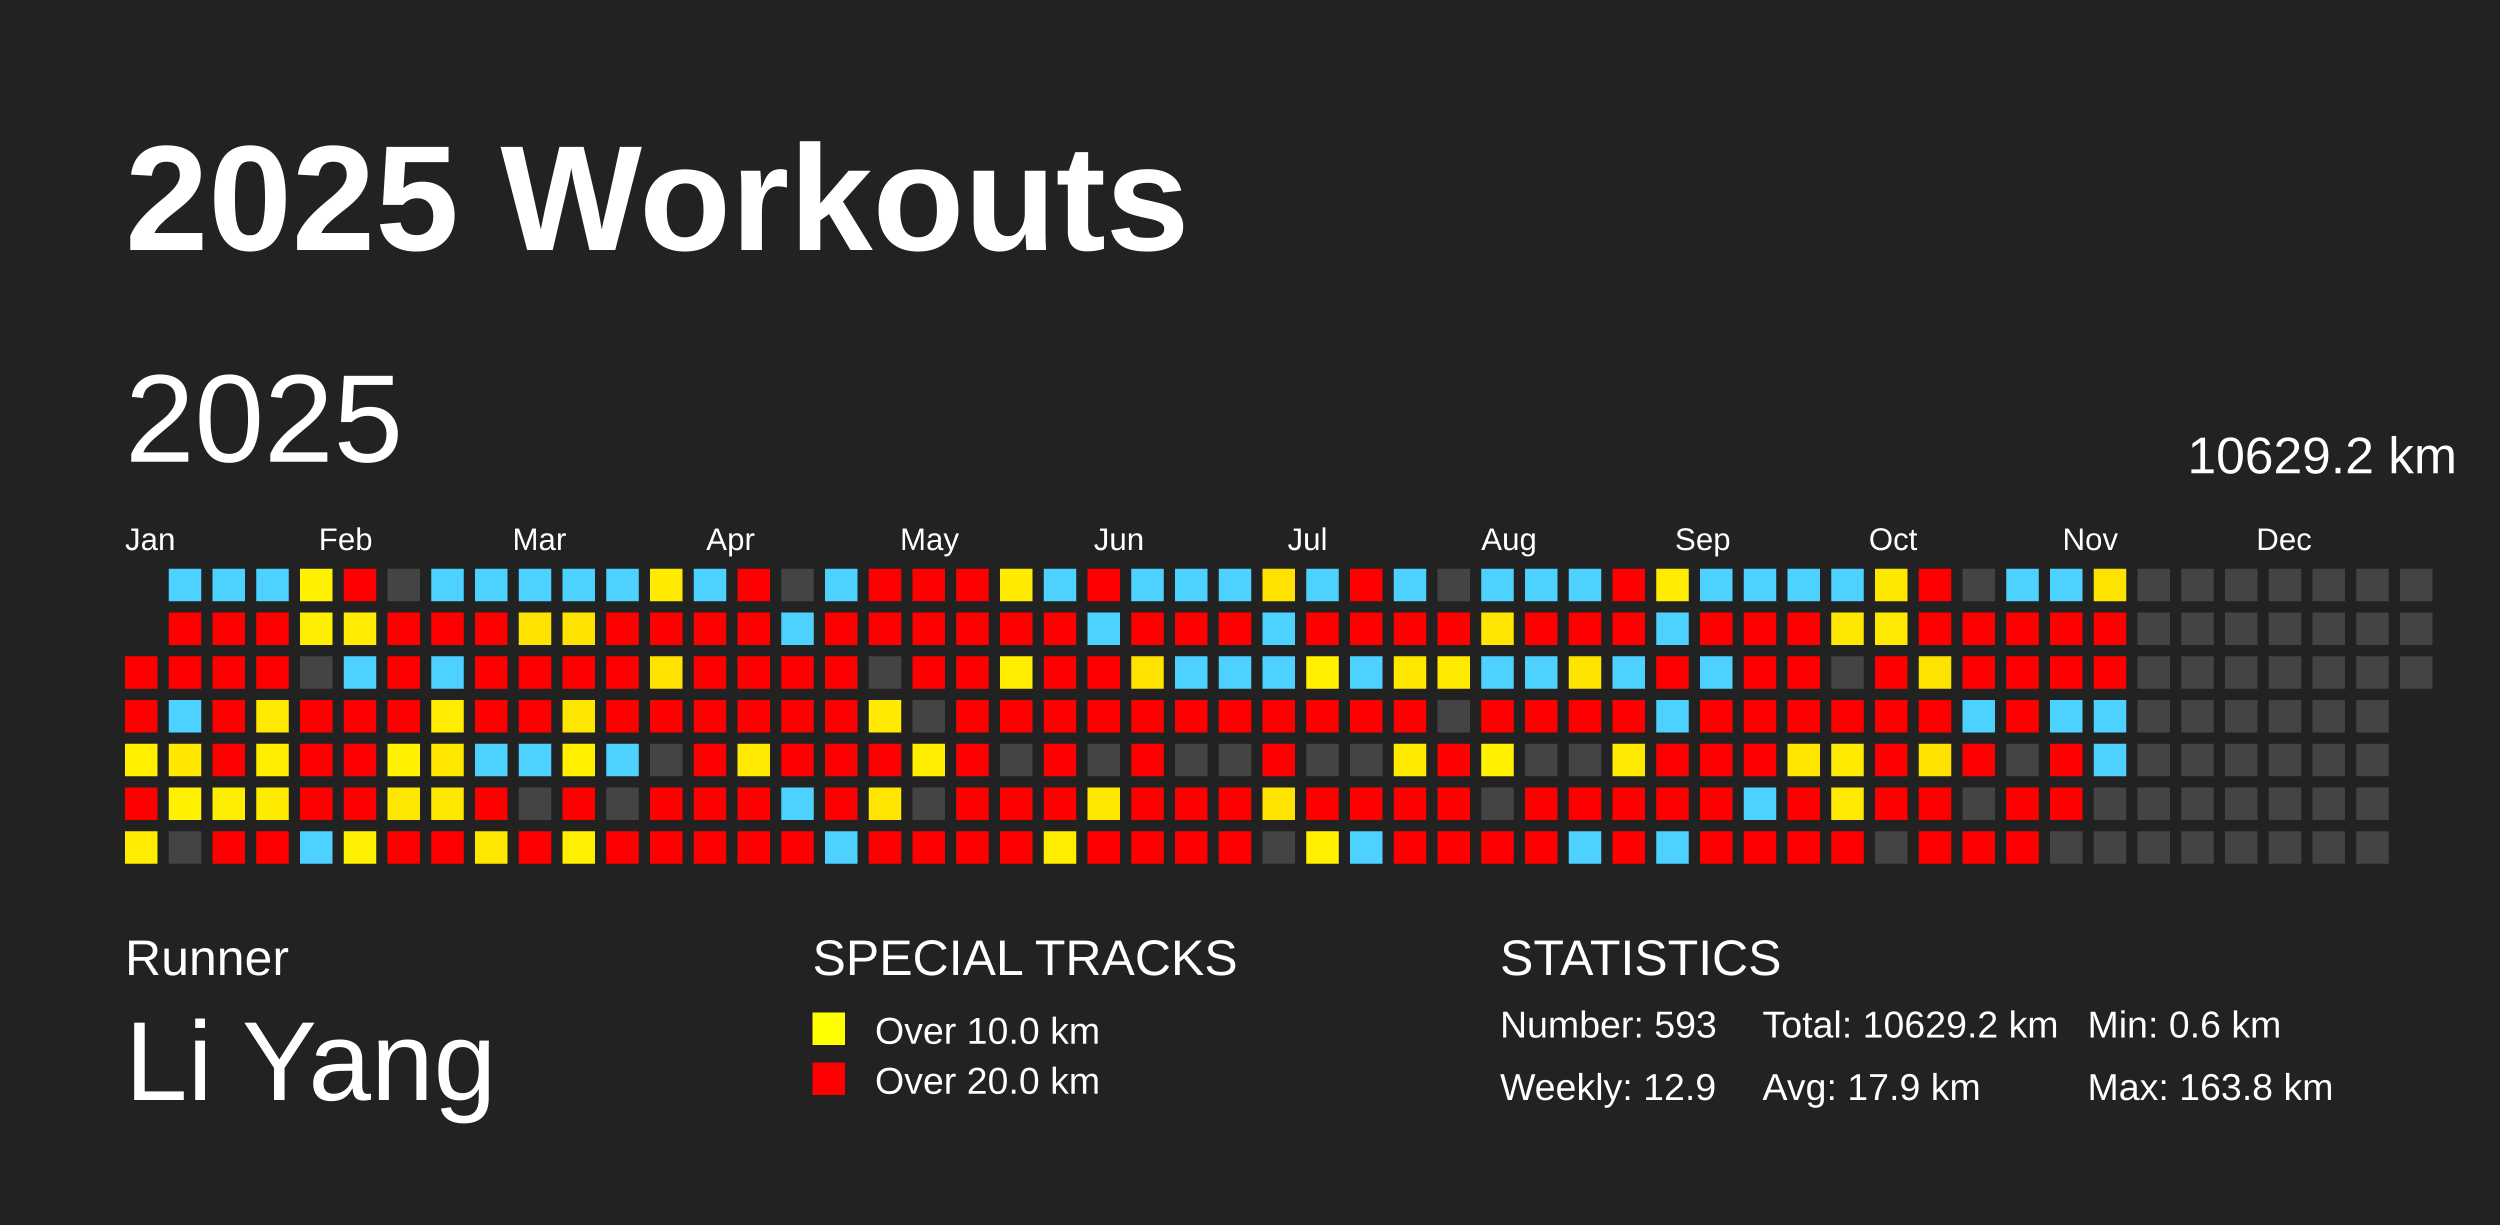
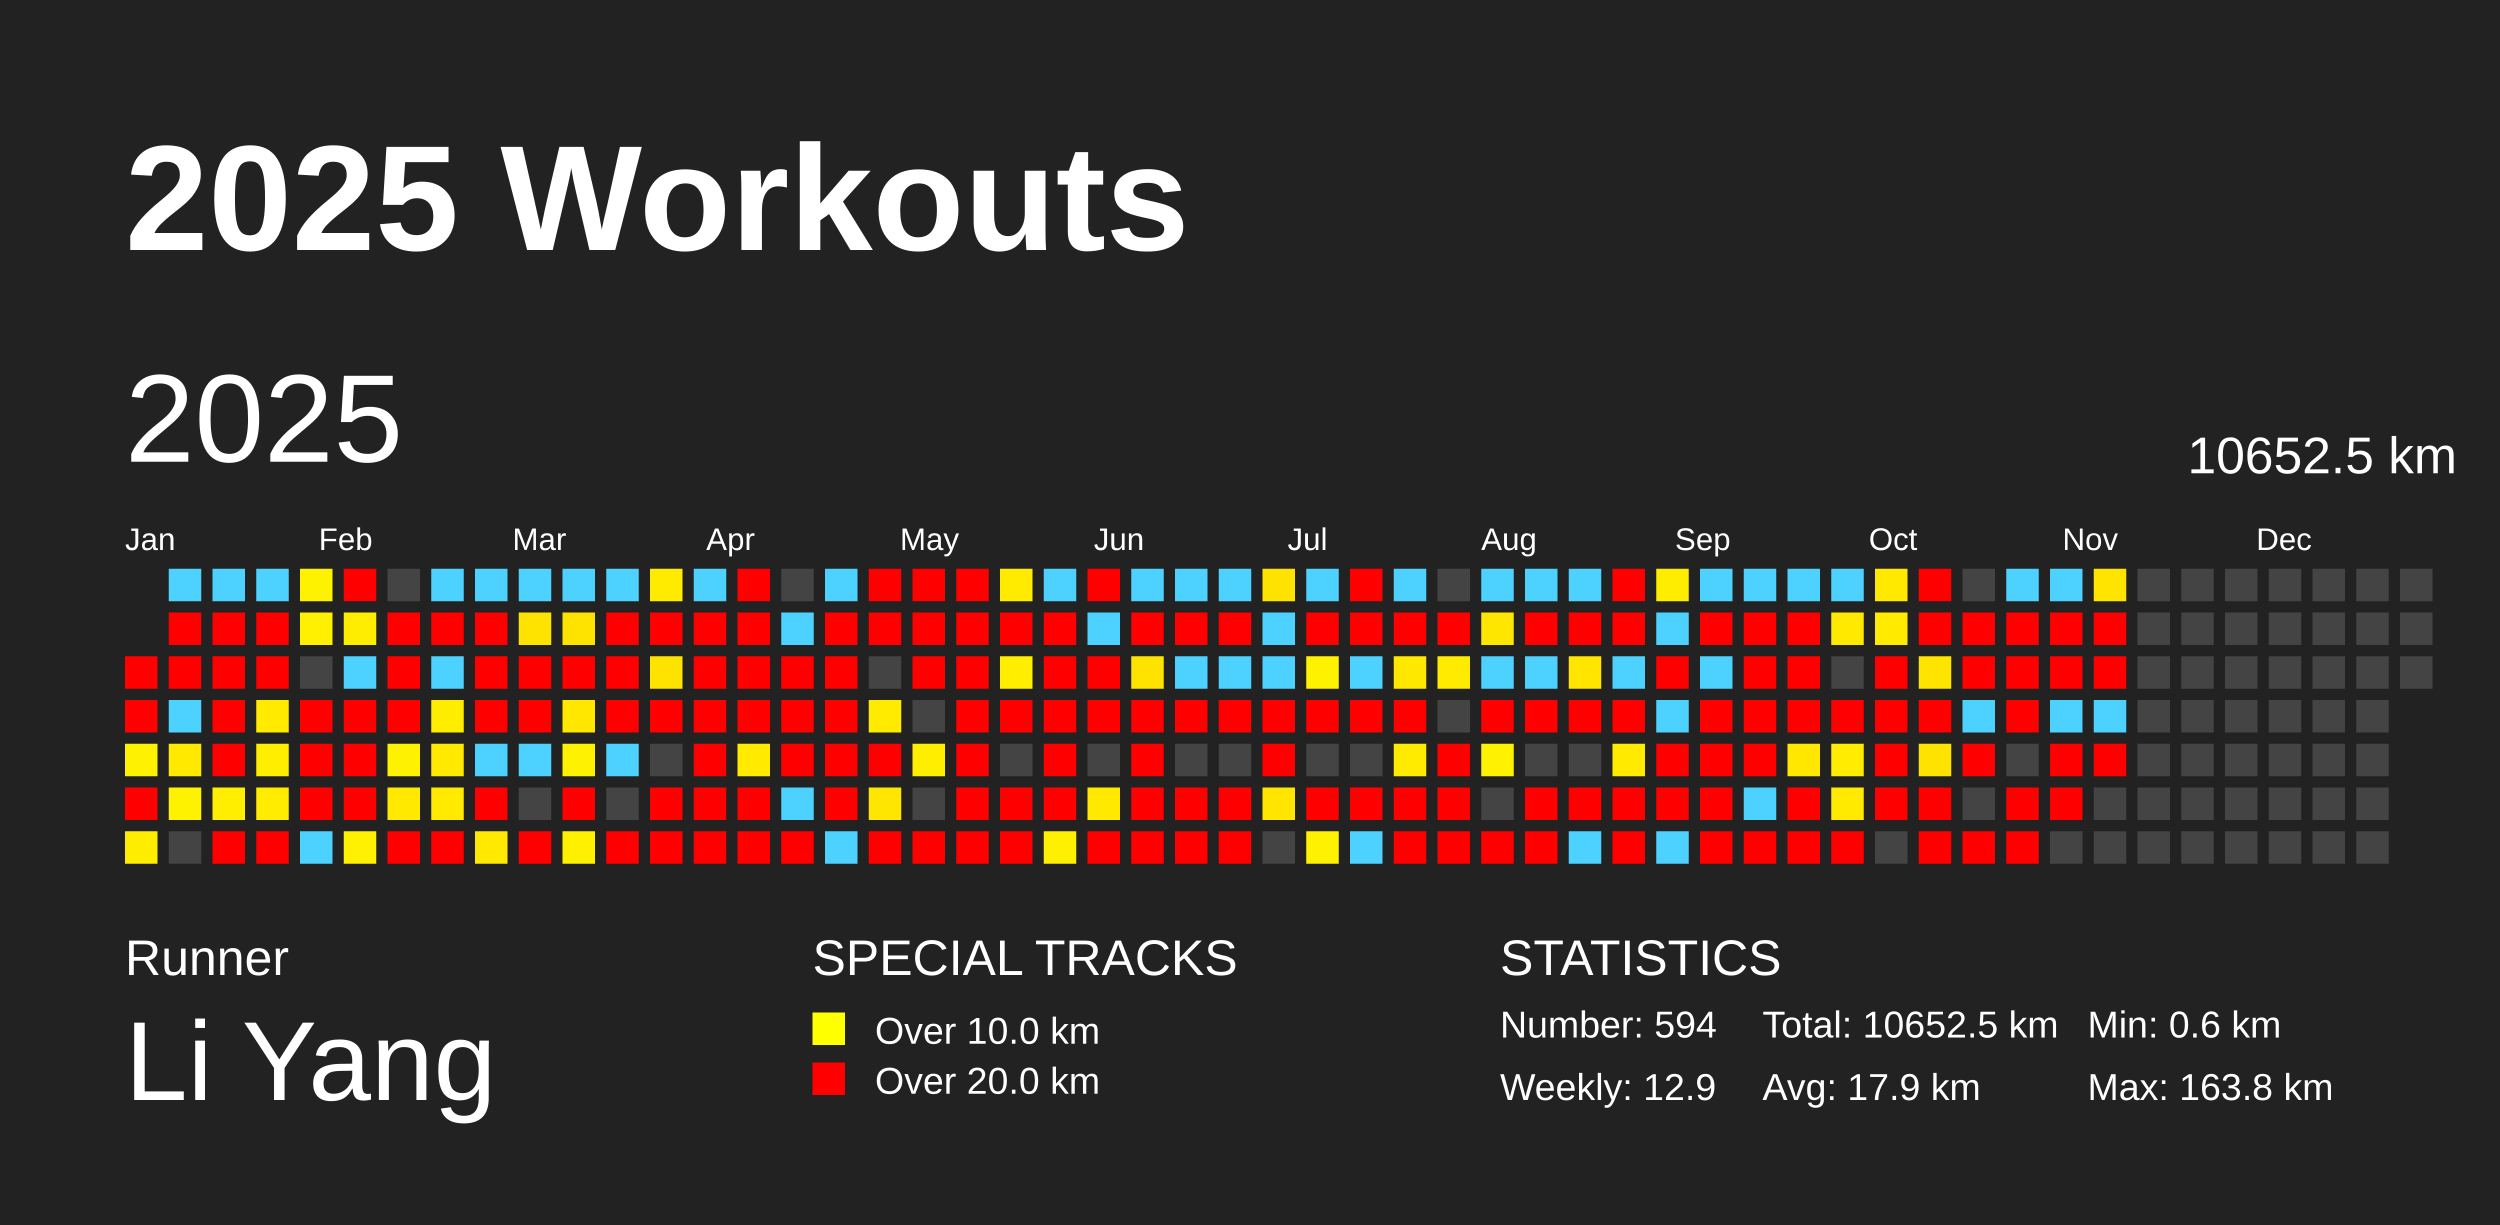
<svg xmlns="http://www.w3.org/2000/svg" baseProfile="full" height="98mm" version="1.1" viewBox="0,0,200,98" width="200mm">
  <defs />
  <rect fill="#222222" height="98" width="200" x="0" y="0" />
  <text fill="#FFFFFF" style="font-size:12px; font-family:Arial; font-weight:bold;" x="10" y="20">2025 Workouts</text>
  <text fill="#FFFFFF" style="font-size:4px; font-family:Arial" x="10" y="78">Runner</text>
  <text fill="#FFFFFF" style="font-size:9px; font-family:Arial" x="10" y="88">Li Yang</text>
  <text fill="#FFFFFF" style="font-size:4px; font-family:Arial" x="65" y="78">SPECIAL TRACKS</text>
  <rect fill="yellow" height="2.6" width="2.6" x="65" y="81" />
  <text fill="#FFFFFF" style="font-size:3px; font-family:Arial" x="70" y="83.5">Over 10.0 km</text>
  <rect fill="red" height="2.6" width="2.6" x="65" y="85" />
  <text fill="#FFFFFF" style="font-size:3px; font-family:Arial" x="70" y="87.5">Over 20.0 km</text>
  <text fill="#FFFFFF" style="font-size:4px; font-family:Arial" x="120" y="78">STATISTICS</text>
-   <text fill="#FFFFFF" style="font-size:3px; font-family:Arial" x="120" y="83">Number: 593</text>
+   <text fill="#FFFFFF" style="font-size:3px; font-family:Arial" x="120" y="83">Number: 594</text>
  <text fill="#FFFFFF" style="font-size:3px; font-family:Arial" x="120" y="88">Weekly: 12.9</text>
-   <text fill="#FFFFFF" style="font-size:3px; font-family:Arial" x="141" y="83">Total: 10629.2 km</text>
+   <text fill="#FFFFFF" style="font-size:3px; font-family:Arial" x="141" y="83">Total: 10652.5 km</text>
  <text fill="#FFFFFF" style="font-size:3px; font-family:Arial" x="141" y="88">Avg: 17.9 km</text>
  <text fill="#FFFFFF" style="font-size:3px; font-family:Arial" x="167" y="83">Min: 0.6 km</text>
  <text fill="#FFFFFF" style="font-size:3px; font-family:Arial" x="167" y="88">Max: 163.8 km</text>
  <text dominant-baseline="hanging" fill="#FFFFFF" style="font-size:10.0px; font-family:Arial;" x="10" y="30">2025</text>
-   <text dominant-baseline="hanging" fill="#FFFFFF" style="font-size:4.125px; font-family:Arial;" x="175" y="35">10629.2 km</text>
+   <text dominant-baseline="hanging" fill="#FFFFFF" style="font-size:4.125px; font-family:Arial;" x="175" y="35">10652.5 km</text>
  <text fill="#FFFFFF" style="font-size:2.5px; font-family:Arial" x="10.0" y="44">Jan</text>
  <text fill="#FFFFFF" style="font-size:2.5px; font-family:Arial" x="25.5" y="44">Feb</text>
  <text fill="#FFFFFF" style="font-size:2.5px; font-family:Arial" x="41.0" y="44">Mar</text>
  <text fill="#FFFFFF" style="font-size:2.5px; font-family:Arial" x="56.5" y="44">Apr</text>
  <text fill="#FFFFFF" style="font-size:2.5px; font-family:Arial" x="72.0" y="44">May</text>
  <text fill="#FFFFFF" style="font-size:2.5px; font-family:Arial" x="87.5" y="44">Jun</text>
  <text fill="#FFFFFF" style="font-size:2.5px; font-family:Arial" x="103.0" y="44">Jul</text>
  <text fill="#FFFFFF" style="font-size:2.5px; font-family:Arial" x="118.5" y="44">Aug</text>
  <text fill="#FFFFFF" style="font-size:2.5px; font-family:Arial" x="134.0" y="44">Sep</text>
  <text fill="#FFFFFF" style="font-size:2.5px; font-family:Arial" x="149.5" y="44">Oct</text>
  <text fill="#FFFFFF" style="font-size:2.5px; font-family:Arial" x="165.0" y="44">Nov</text>
  <text fill="#FFFFFF" style="font-size:2.5px; font-family:Arial" x="180.5" y="44">Dec</text>
  <rect fill="red" height="2.6" width="2.6" x="10.0" y="52.5" />
  <rect fill="red" height="2.6" width="2.6" x="10.0" y="56.0" />
-   <rect fill="#fff000" height="2.6" width="2.6" x="10.0" y="59.5" />
+   <rect fill="#fff200" height="2.6" width="2.6" x="10.0" y="59.5" />
  <rect fill="red" height="2.6" width="2.6" x="10.0" y="63.0" />
-   <rect fill="#ffec00" height="2.6" width="2.6" x="10.0" y="66.5" />
+   <rect fill="#ffed00" height="2.6" width="2.6" x="10.0" y="66.5" />
  <rect fill="#4dd2ff" height="2.6" width="2.6" x="13.5" y="45.5" />
  <rect fill="red" height="2.6" width="2.6" x="13.5" y="49.0" />
  <rect fill="red" height="2.6" width="2.6" x="13.5" y="52.5" />
  <rect fill="#4dd2ff" height="2.6" width="2.6" x="13.5" y="56.0" />
-   <rect fill="#ffe700" height="2.6" width="2.6" x="13.5" y="59.5" />
-   <rect fill="#fff100" height="2.6" width="2.6" x="13.5" y="63.0" />
+   <rect fill="#ffe900" height="2.6" width="2.6" x="13.5" y="59.5" />
+   <rect fill="#fff200" height="2.6" width="2.6" x="13.5" y="63.0" />
  <rect fill="#444444" height="2.6" width="2.6" x="13.5" y="66.5" />
  <rect fill="#4dd2ff" height="2.6" width="2.6" x="17.0" y="45.5" />
  <rect fill="red" height="2.6" width="2.6" x="17.0" y="49.0" />
  <rect fill="red" height="2.6" width="2.6" x="17.0" y="52.5" />
  <rect fill="red" height="2.6" width="2.6" x="17.0" y="56.0" />
  <rect fill="red" height="2.6" width="2.6" x="17.0" y="59.5" />
-   <rect fill="#ffed00" height="2.6" width="2.6" x="17.0" y="63.0" />
+   <rect fill="#ffee00" height="2.6" width="2.6" x="17.0" y="63.0" />
  <rect fill="red" height="2.6" width="2.6" x="17.0" y="66.5" />
  <rect fill="#4dd2ff" height="2.6" width="2.6" x="20.5" y="45.5" />
  <rect fill="red" height="2.6" width="2.6" x="20.5" y="49.0" />
  <rect fill="red" height="2.6" width="2.6" x="20.5" y="52.5" />
-   <rect fill="#ffe900" height="2.6" width="2.6" x="20.5" y="56.0" />
-   <rect fill="#ffed00" height="2.6" width="2.6" x="20.5" y="59.5" />
-   <rect fill="#ffeb00" height="2.6" width="2.6" x="20.5" y="63.0" />
+   <rect fill="#ffea00" height="2.6" width="2.6" x="20.5" y="56.0" />
+   <rect fill="#ffee00" height="2.6" width="2.6" x="20.5" y="59.5" />
+   <rect fill="#ffec00" height="2.6" width="2.6" x="20.5" y="63.0" />
  <rect fill="red" height="2.6" width="2.6" x="20.5" y="66.5" />
-   <rect fill="#fff100" height="2.6" width="2.6" x="24.0" y="45.5" />
-   <rect fill="#ffee00" height="2.6" width="2.6" x="24.0" y="49.0" />
+   <rect fill="#fff200" height="2.6" width="2.6" x="24.0" y="45.5" />
+   <rect fill="#ffef00" height="2.6" width="2.6" x="24.0" y="49.0" />
  <rect fill="#444444" height="2.6" width="2.6" x="24.0" y="52.5" />
  <rect fill="red" height="2.6" width="2.6" x="24.0" y="56.0" />
  <rect fill="red" height="2.6" width="2.6" x="24.0" y="59.5" />
  <rect fill="red" height="2.6" width="2.6" x="24.0" y="63.0" />
  <rect fill="#4dd2ff" height="2.6" width="2.6" x="24.0" y="66.5" />
  <rect fill="red" height="2.6" width="2.6" x="27.5" y="45.5" />
-   <rect fill="#ffec00" height="2.6" width="2.6" x="27.5" y="49.0" />
+   <rect fill="#ffed00" height="2.6" width="2.6" x="27.5" y="49.0" />
  <rect fill="#4dd2ff" height="2.6" width="2.6" x="27.5" y="52.5" />
  <rect fill="red" height="2.6" width="2.6" x="27.5" y="56.0" />
  <rect fill="red" height="2.6" width="2.6" x="27.5" y="59.5" />
  <rect fill="red" height="2.6" width="2.6" x="27.5" y="63.0" />
-   <rect fill="#ffef00" height="2.6" width="2.6" x="27.5" y="66.5" />
+   <rect fill="#fff100" height="2.6" width="2.6" x="27.5" y="66.5" />
  <rect fill="#444444" height="2.6" width="2.6" x="31.0" y="45.5" />
  <rect fill="red" height="2.6" width="2.6" x="31.0" y="49.0" />
  <rect fill="red" height="2.6" width="2.6" x="31.0" y="52.5" />
  <rect fill="red" height="2.6" width="2.6" x="31.0" y="56.0" />
-   <rect fill="#fff100" height="2.6" width="2.6" x="31.0" y="59.5" />
-   <rect fill="#ffe800" height="2.6" width="2.6" x="31.0" y="63.0" />
+   <rect fill="#fff200" height="2.6" width="2.6" x="31.0" y="59.5" />
+   <rect fill="#ffe900" height="2.6" width="2.6" x="31.0" y="63.0" />
  <rect fill="red" height="2.6" width="2.6" x="31.0" y="66.5" />
  <rect fill="#4dd2ff" height="2.6" width="2.6" x="34.5" y="45.5" />
  <rect fill="red" height="2.6" width="2.6" x="34.5" y="49.0" />
  <rect fill="#4dd2ff" height="2.6" width="2.6" x="34.5" y="52.5" />
-   <rect fill="#ffec00" height="2.6" width="2.6" x="34.5" y="56.0" />
-   <rect fill="#ffe700" height="2.6" width="2.6" x="34.5" y="59.5" />
-   <rect fill="#ffe800" height="2.6" width="2.6" x="34.5" y="63.0" />
+   <rect fill="#ffed00" height="2.6" width="2.6" x="34.5" y="56.0" />
+   <rect fill="#ffe900" height="2.6" width="2.6" x="34.5" y="59.5" />
+   <rect fill="#ffea00" height="2.6" width="2.6" x="34.5" y="63.0" />
  <rect fill="red" height="2.6" width="2.6" x="34.5" y="66.5" />
  <rect fill="#4dd2ff" height="2.6" width="2.6" x="38.0" y="45.5" />
  <rect fill="red" height="2.6" width="2.6" x="38.0" y="49.0" />
  <rect fill="red" height="2.6" width="2.6" x="38.0" y="52.5" />
  <rect fill="red" height="2.6" width="2.6" x="38.0" y="56.0" />
  <rect fill="#4dd2ff" height="2.6" width="2.6" x="38.0" y="59.5" />
  <rect fill="red" height="2.6" width="2.6" x="38.0" y="63.0" />
-   <rect fill="#ffe800" height="2.6" width="2.6" x="38.0" y="66.5" />
+   <rect fill="#ffe900" height="2.6" width="2.6" x="38.0" y="66.5" />
  <rect fill="#4dd2ff" height="2.6" width="2.6" x="41.5" y="45.5" />
-   <rect fill="#ffe200" height="2.6" width="2.6" x="41.5" y="49.0" />
+   <rect fill="#ffe300" height="2.6" width="2.6" x="41.5" y="49.0" />
  <rect fill="red" height="2.6" width="2.6" x="41.5" y="52.5" />
  <rect fill="red" height="2.6" width="2.6" x="41.5" y="56.0" />
  <rect fill="#4dd2ff" height="2.6" width="2.6" x="41.5" y="59.5" />
  <rect fill="#444444" height="2.6" width="2.6" x="41.5" y="63.0" />
  <rect fill="red" height="2.6" width="2.6" x="41.5" y="66.5" />
  <rect fill="#4dd2ff" height="2.6" width="2.6" x="45.0" y="45.5" />
-   <rect fill="#ffe200" height="2.6" width="2.6" x="45.0" y="49.0" />
+   <rect fill="#ffe300" height="2.6" width="2.6" x="45.0" y="49.0" />
  <rect fill="red" height="2.6" width="2.6" x="45.0" y="52.5" />
-   <rect fill="#ffe600" height="2.6" width="2.6" x="45.0" y="56.0" />
-   <rect fill="#fff100" height="2.6" width="2.6" x="45.0" y="59.5" />
+   <rect fill="#ffe700" height="2.6" width="2.6" x="45.0" y="56.0" />
+   <rect fill="#fff200" height="2.6" width="2.6" x="45.0" y="59.5" />
  <rect fill="red" height="2.6" width="2.6" x="45.0" y="63.0" />
-   <rect fill="#ffef00" height="2.6" width="2.6" x="45.0" y="66.5" />
+   <rect fill="#fff000" height="2.6" width="2.6" x="45.0" y="66.5" />
  <rect fill="#4dd2ff" height="2.6" width="2.6" x="48.5" y="45.5" />
  <rect fill="red" height="2.6" width="2.6" x="48.5" y="49.0" />
  <rect fill="red" height="2.6" width="2.6" x="48.5" y="52.5" />
  <rect fill="red" height="2.6" width="2.6" x="48.5" y="56.0" />
  <rect fill="#4dd2ff" height="2.6" width="2.6" x="48.5" y="59.5" />
  <rect fill="#444444" height="2.6" width="2.6" x="48.5" y="63.0" />
  <rect fill="red" height="2.6" width="2.6" x="48.5" y="66.5" />
-   <rect fill="#ffea00" height="2.6" width="2.6" x="52.0" y="45.5" />
+   <rect fill="#ffeb00" height="2.6" width="2.6" x="52.0" y="45.5" />
  <rect fill="red" height="2.6" width="2.6" x="52.0" y="49.0" />
-   <rect fill="#ffe200" height="2.6" width="2.6" x="52.0" y="52.5" />
+   <rect fill="#ffe300" height="2.6" width="2.6" x="52.0" y="52.5" />
  <rect fill="red" height="2.6" width="2.6" x="52.0" y="56.0" />
  <rect fill="#444444" height="2.6" width="2.6" x="52.0" y="59.5" />
  <rect fill="red" height="2.6" width="2.6" x="52.0" y="63.0" />
  <rect fill="red" height="2.6" width="2.6" x="52.0" y="66.5" />
  <rect fill="#4dd2ff" height="2.6" width="2.6" x="55.5" y="45.5" />
  <rect fill="red" height="2.6" width="2.6" x="55.5" y="49.0" />
  <rect fill="red" height="2.6" width="2.6" x="55.5" y="52.5" />
  <rect fill="red" height="2.6" width="2.6" x="55.5" y="56.0" />
  <rect fill="red" height="2.6" width="2.6" x="55.5" y="59.5" />
  <rect fill="red" height="2.6" width="2.6" x="55.5" y="63.0" />
  <rect fill="red" height="2.6" width="2.6" x="55.5" y="66.5" />
  <rect fill="red" height="2.6" width="2.6" x="59.0" y="45.5" />
  <rect fill="red" height="2.6" width="2.6" x="59.0" y="49.0" />
  <rect fill="red" height="2.6" width="2.6" x="59.0" y="52.5" />
  <rect fill="red" height="2.6" width="2.6" x="59.0" y="56.0" />
-   <rect fill="#ffe900" height="2.6" width="2.6" x="59.0" y="59.5" />
+   <rect fill="#ffea00" height="2.6" width="2.6" x="59.0" y="59.5" />
  <rect fill="red" height="2.6" width="2.6" x="59.0" y="63.0" />
  <rect fill="red" height="2.6" width="2.6" x="59.0" y="66.5" />
  <rect fill="#444444" height="2.6" width="2.6" x="62.5" y="45.5" />
  <rect fill="#4dd2ff" height="2.6" width="2.6" x="62.5" y="49.0" />
  <rect fill="red" height="2.6" width="2.6" x="62.5" y="52.5" />
  <rect fill="red" height="2.6" width="2.6" x="62.5" y="56.0" />
  <rect fill="red" height="2.6" width="2.6" x="62.5" y="59.5" />
  <rect fill="#4dd2ff" height="2.6" width="2.6" x="62.5" y="63.0" />
  <rect fill="red" height="2.6" width="2.6" x="62.5" y="66.5" />
  <rect fill="#4dd2ff" height="2.6" width="2.6" x="66.0" y="45.5" />
  <rect fill="red" height="2.6" width="2.6" x="66.0" y="49.0" />
  <rect fill="red" height="2.6" width="2.6" x="66.0" y="52.5" />
  <rect fill="red" height="2.6" width="2.6" x="66.0" y="56.0" />
  <rect fill="red" height="2.6" width="2.6" x="66.0" y="59.5" />
  <rect fill="red" height="2.6" width="2.6" x="66.0" y="63.0" />
  <rect fill="#4dd2ff" height="2.6" width="2.6" x="66.0" y="66.5" />
  <rect fill="red" height="2.6" width="2.6" x="69.5" y="45.5" />
  <rect fill="red" height="2.6" width="2.6" x="69.5" y="49.0" />
  <rect fill="#444444" height="2.6" width="2.6" x="69.5" y="52.5" />
-   <rect fill="#ffea00" height="2.6" width="2.6" x="69.5" y="56.0" />
+   <rect fill="#ffeb00" height="2.6" width="2.6" x="69.5" y="56.0" />
  <rect fill="red" height="2.6" width="2.6" x="69.5" y="59.5" />
-   <rect fill="#ffe500" height="2.6" width="2.6" x="69.5" y="63.0" />
+   <rect fill="#ffe600" height="2.6" width="2.6" x="69.5" y="63.0" />
  <rect fill="red" height="2.6" width="2.6" x="69.5" y="66.5" />
  <rect fill="red" height="2.6" width="2.6" x="73.0" y="45.5" />
  <rect fill="red" height="2.6" width="2.6" x="73.0" y="49.0" />
  <rect fill="red" height="2.6" width="2.6" x="73.0" y="52.5" />
  <rect fill="#444444" height="2.6" width="2.6" x="73.0" y="56.0" />
-   <rect fill="#ffed00" height="2.6" width="2.6" x="73.0" y="59.5" />
+   <rect fill="#ffee00" height="2.6" width="2.6" x="73.0" y="59.5" />
  <rect fill="#444444" height="2.6" width="2.6" x="73.0" y="63.0" />
  <rect fill="red" height="2.6" width="2.6" x="73.0" y="66.5" />
  <rect fill="red" height="2.6" width="2.6" x="76.5" y="45.5" />
  <rect fill="red" height="2.6" width="2.6" x="76.5" y="49.0" />
  <rect fill="red" height="2.6" width="2.6" x="76.5" y="52.5" />
  <rect fill="red" height="2.6" width="2.6" x="76.5" y="56.0" />
  <rect fill="red" height="2.6" width="2.6" x="76.5" y="59.5" />
  <rect fill="red" height="2.6" width="2.6" x="76.5" y="63.0" />
  <rect fill="red" height="2.6" width="2.6" x="76.5" y="66.5" />
-   <rect fill="#ffea00" height="2.6" width="2.6" x="80.0" y="45.5" />
+   <rect fill="#ffeb00" height="2.6" width="2.6" x="80.0" y="45.5" />
  <rect fill="red" height="2.6" width="2.6" x="80.0" y="49.0" />
-   <rect fill="#ffed00" height="2.6" width="2.6" x="80.0" y="52.5" />
+   <rect fill="#ffee00" height="2.6" width="2.6" x="80.0" y="52.5" />
  <rect fill="red" height="2.6" width="2.6" x="80.0" y="56.0" />
  <rect fill="#444444" height="2.6" width="2.6" x="80.0" y="59.5" />
  <rect fill="red" height="2.6" width="2.6" x="80.0" y="63.0" />
  <rect fill="red" height="2.6" width="2.6" x="80.0" y="66.5" />
  <rect fill="#4dd2ff" height="2.6" width="2.6" x="83.5" y="45.5" />
  <rect fill="red" height="2.6" width="2.6" x="83.5" y="49.0" />
  <rect fill="red" height="2.6" width="2.6" x="83.5" y="52.5" />
  <rect fill="red" height="2.6" width="2.6" x="83.5" y="56.0" />
  <rect fill="red" height="2.6" width="2.6" x="83.5" y="59.5" />
  <rect fill="red" height="2.6" width="2.6" x="83.5" y="63.0" />
-   <rect fill="#ffed00" height="2.6" width="2.6" x="83.5" y="66.5" />
+   <rect fill="#ffef00" height="2.6" width="2.6" x="83.5" y="66.5" />
  <rect fill="red" height="2.6" width="2.6" x="87.0" y="45.5" />
  <rect fill="#4dd2ff" height="2.6" width="2.6" x="87.0" y="49.0" />
  <rect fill="red" height="2.6" width="2.6" x="87.0" y="52.5" />
  <rect fill="red" height="2.6" width="2.6" x="87.0" y="56.0" />
  <rect fill="#444444" height="2.6" width="2.6" x="87.0" y="59.5" />
-   <rect fill="#ffe800" height="2.6" width="2.6" x="87.0" y="63.0" />
+   <rect fill="#ffe900" height="2.6" width="2.6" x="87.0" y="63.0" />
  <rect fill="red" height="2.6" width="2.6" x="87.0" y="66.5" />
  <rect fill="#4dd2ff" height="2.6" width="2.6" x="90.5" y="45.5" />
  <rect fill="red" height="2.6" width="2.6" x="90.5" y="49.0" />
-   <rect fill="#ffe200" height="2.6" width="2.6" x="90.5" y="52.5" />
+   <rect fill="#ffe300" height="2.6" width="2.6" x="90.5" y="52.5" />
  <rect fill="red" height="2.6" width="2.6" x="90.5" y="56.0" />
  <rect fill="red" height="2.6" width="2.6" x="90.5" y="59.5" />
  <rect fill="red" height="2.6" width="2.6" x="90.5" y="63.0" />
  <rect fill="red" height="2.6" width="2.6" x="90.5" y="66.5" />
  <rect fill="#4dd2ff" height="2.6" width="2.6" x="94.0" y="45.5" />
  <rect fill="red" height="2.6" width="2.6" x="94.0" y="49.0" />
  <rect fill="#4dd2ff" height="2.6" width="2.6" x="94.0" y="52.5" />
  <rect fill="red" height="2.6" width="2.6" x="94.0" y="56.0" />
  <rect fill="#444444" height="2.6" width="2.6" x="94.0" y="59.5" />
  <rect fill="red" height="2.6" width="2.6" x="94.0" y="63.0" />
  <rect fill="red" height="2.6" width="2.6" x="94.0" y="66.5" />
  <rect fill="#4dd2ff" height="2.6" width="2.6" x="97.5" y="45.5" />
  <rect fill="red" height="2.6" width="2.6" x="97.5" y="49.0" />
  <rect fill="#4dd2ff" height="2.6" width="2.6" x="97.5" y="52.5" />
  <rect fill="red" height="2.6" width="2.6" x="97.5" y="56.0" />
  <rect fill="#444444" height="2.6" width="2.6" x="97.5" y="59.5" />
  <rect fill="red" height="2.6" width="2.6" x="97.5" y="63.0" />
  <rect fill="red" height="2.6" width="2.6" x="97.5" y="66.5" />
-   <rect fill="#ffe200" height="2.6" width="2.6" x="101.0" y="45.5" />
+   <rect fill="#ffe300" height="2.6" width="2.6" x="101.0" y="45.5" />
  <rect fill="#4dd2ff" height="2.6" width="2.6" x="101.0" y="49.0" />
  <rect fill="#4dd2ff" height="2.6" width="2.6" x="101.0" y="52.5" />
  <rect fill="red" height="2.6" width="2.6" x="101.0" y="56.0" />
  <rect fill="red" height="2.6" width="2.6" x="101.0" y="59.5" />
-   <rect fill="#ffe400" height="2.6" width="2.6" x="101.0" y="63.0" />
+   <rect fill="#ffe500" height="2.6" width="2.6" x="101.0" y="63.0" />
  <rect fill="#444444" height="2.6" width="2.6" x="101.0" y="66.5" />
  <rect fill="#4dd2ff" height="2.6" width="2.6" x="104.5" y="45.5" />
  <rect fill="red" height="2.6" width="2.6" x="104.5" y="49.0" />
-   <rect fill="#fff100" height="2.6" width="2.6" x="104.5" y="52.5" />
+   <rect fill="#fff200" height="2.6" width="2.6" x="104.5" y="52.5" />
  <rect fill="red" height="2.6" width="2.6" x="104.5" y="56.0" />
  <rect fill="#444444" height="2.6" width="2.6" x="104.5" y="59.5" />
  <rect fill="red" height="2.6" width="2.6" x="104.5" y="63.0" />
-   <rect fill="#fff100" height="2.6" width="2.6" x="104.5" y="66.5" />
+   <rect fill="#fff200" height="2.6" width="2.6" x="104.5" y="66.5" />
  <rect fill="red" height="2.6" width="2.6" x="108.0" y="45.5" />
  <rect fill="red" height="2.6" width="2.6" x="108.0" y="49.0" />
  <rect fill="#4dd2ff" height="2.6" width="2.6" x="108.0" y="52.5" />
  <rect fill="red" height="2.6" width="2.6" x="108.0" y="56.0" />
  <rect fill="#444444" height="2.6" width="2.6" x="108.0" y="59.5" />
  <rect fill="red" height="2.6" width="2.6" x="108.0" y="63.0" />
  <rect fill="#4dd2ff" height="2.6" width="2.6" x="108.0" y="66.5" />
  <rect fill="#4dd2ff" height="2.6" width="2.6" x="111.5" y="45.5" />
  <rect fill="red" height="2.6" width="2.6" x="111.5" y="49.0" />
-   <rect fill="#ffe700" height="2.6" width="2.6" x="111.5" y="52.5" />
+   <rect fill="#ffe800" height="2.6" width="2.6" x="111.5" y="52.5" />
  <rect fill="red" height="2.6" width="2.6" x="111.5" y="56.0" />
-   <rect fill="#ffea00" height="2.6" width="2.6" x="111.5" y="59.5" />
+   <rect fill="#ffeb00" height="2.6" width="2.6" x="111.5" y="59.5" />
  <rect fill="red" height="2.6" width="2.6" x="111.5" y="63.0" />
  <rect fill="red" height="2.6" width="2.6" x="111.5" y="66.5" />
  <rect fill="#444444" height="2.6" width="2.6" x="115.0" y="45.5" />
  <rect fill="red" height="2.6" width="2.6" x="115.0" y="49.0" />
-   <rect fill="#ffea00" height="2.6" width="2.6" x="115.0" y="52.5" />
+   <rect fill="#ffeb00" height="2.6" width="2.6" x="115.0" y="52.5" />
  <rect fill="#444444" height="2.6" width="2.6" x="115.0" y="56.0" />
  <rect fill="red" height="2.6" width="2.6" x="115.0" y="59.5" />
  <rect fill="red" height="2.6" width="2.6" x="115.0" y="63.0" />
  <rect fill="red" height="2.6" width="2.6" x="115.0" y="66.5" />
  <rect fill="#4dd2ff" height="2.6" width="2.6" x="118.5" y="45.5" />
-   <rect fill="#ffe500" height="2.6" width="2.6" x="118.5" y="49.0" />
+   <rect fill="#ffe600" height="2.6" width="2.6" x="118.5" y="49.0" />
  <rect fill="#4dd2ff" height="2.6" width="2.6" x="118.5" y="52.5" />
  <rect fill="red" height="2.6" width="2.6" x="118.5" y="56.0" />
-   <rect fill="#fff100" height="2.6" width="2.6" x="118.5" y="59.5" />
+   <rect fill="#fff200" height="2.6" width="2.6" x="118.5" y="59.5" />
  <rect fill="#444444" height="2.6" width="2.6" x="118.5" y="63.0" />
  <rect fill="red" height="2.6" width="2.6" x="118.5" y="66.5" />
  <rect fill="#4dd2ff" height="2.6" width="2.6" x="122.0" y="45.5" />
  <rect fill="red" height="2.6" width="2.6" x="122.0" y="49.0" />
  <rect fill="#4dd2ff" height="2.6" width="2.6" x="122.0" y="52.5" />
  <rect fill="red" height="2.6" width="2.6" x="122.0" y="56.0" />
  <rect fill="#444444" height="2.6" width="2.6" x="122.0" y="59.5" />
  <rect fill="red" height="2.6" width="2.6" x="122.0" y="63.0" />
  <rect fill="red" height="2.6" width="2.6" x="122.0" y="66.5" />
  <rect fill="#4dd2ff" height="2.6" width="2.6" x="125.5" y="45.5" />
  <rect fill="red" height="2.6" width="2.6" x="125.5" y="49.0" />
-   <rect fill="#ffe400" height="2.6" width="2.6" x="125.5" y="52.5" />
+   <rect fill="#ffe500" height="2.6" width="2.6" x="125.5" y="52.5" />
  <rect fill="red" height="2.6" width="2.6" x="125.5" y="56.0" />
  <rect fill="#444444" height="2.6" width="2.6" x="125.5" y="59.5" />
  <rect fill="red" height="2.6" width="2.6" x="125.5" y="63.0" />
  <rect fill="#4dd2ff" height="2.6" width="2.6" x="125.5" y="66.5" />
  <rect fill="red" height="2.6" width="2.6" x="129.0" y="45.5" />
  <rect fill="red" height="2.6" width="2.6" x="129.0" y="49.0" />
  <rect fill="#4dd2ff" height="2.6" width="2.6" x="129.0" y="52.5" />
  <rect fill="red" height="2.6" width="2.6" x="129.0" y="56.0" />
-   <rect fill="#ffe900" height="2.6" width="2.6" x="129.0" y="59.5" />
+   <rect fill="#ffea00" height="2.6" width="2.6" x="129.0" y="59.5" />
  <rect fill="red" height="2.6" width="2.6" x="129.0" y="63.0" />
  <rect fill="red" height="2.6" width="2.6" x="129.0" y="66.5" />
-   <rect fill="#ffec00" height="2.6" width="2.6" x="132.5" y="45.5" />
+   <rect fill="#ffed00" height="2.6" width="2.6" x="132.5" y="45.5" />
  <rect fill="#4dd2ff" height="2.6" width="2.6" x="132.5" y="49.0" />
  <rect fill="red" height="2.6" width="2.6" x="132.5" y="52.5" />
  <rect fill="#4dd2ff" height="2.6" width="2.6" x="132.5" y="56.0" />
  <rect fill="red" height="2.6" width="2.6" x="132.5" y="59.5" />
  <rect fill="red" height="2.6" width="2.6" x="132.5" y="63.0" />
  <rect fill="#4dd2ff" height="2.6" width="2.6" x="132.5" y="66.5" />
  <rect fill="#4dd2ff" height="2.6" width="2.6" x="136.0" y="45.5" />
  <rect fill="red" height="2.6" width="2.6" x="136.0" y="49.0" />
  <rect fill="#4dd2ff" height="2.6" width="2.6" x="136.0" y="52.5" />
  <rect fill="red" height="2.6" width="2.6" x="136.0" y="56.0" />
  <rect fill="red" height="2.6" width="2.6" x="136.0" y="59.5" />
  <rect fill="red" height="2.6" width="2.6" x="136.0" y="63.0" />
  <rect fill="red" height="2.6" width="2.6" x="136.0" y="66.5" />
  <rect fill="#4dd2ff" height="2.6" width="2.6" x="139.5" y="45.5" />
  <rect fill="red" height="2.6" width="2.6" x="139.5" y="49.0" />
  <rect fill="red" height="2.6" width="2.6" x="139.5" y="52.5" />
  <rect fill="red" height="2.6" width="2.6" x="139.5" y="56.0" />
  <rect fill="red" height="2.6" width="2.6" x="139.5" y="59.5" />
  <rect fill="#4dd2ff" height="2.6" width="2.6" x="139.5" y="63.0" />
  <rect fill="red" height="2.6" width="2.6" x="139.5" y="66.5" />
  <rect fill="#4dd2ff" height="2.6" width="2.6" x="143.0" y="45.5" />
  <rect fill="red" height="2.6" width="2.6" x="143.0" y="49.0" />
  <rect fill="red" height="2.6" width="2.6" x="143.0" y="52.5" />
  <rect fill="red" height="2.6" width="2.6" x="143.0" y="56.0" />
-   <rect fill="#ffe600" height="2.6" width="2.6" x="143.0" y="59.5" />
+   <rect fill="#ffe700" height="2.6" width="2.6" x="143.0" y="59.5" />
  <rect fill="red" height="2.6" width="2.6" x="143.0" y="63.0" />
  <rect fill="red" height="2.6" width="2.6" x="143.0" y="66.5" />
  <rect fill="#4dd2ff" height="2.6" width="2.6" x="146.5" y="45.5" />
-   <rect fill="#ffe800" height="2.6" width="2.6" x="146.5" y="49.0" />
+   <rect fill="#ffe900" height="2.6" width="2.6" x="146.5" y="49.0" />
  <rect fill="#444444" height="2.6" width="2.6" x="146.5" y="52.5" />
  <rect fill="red" height="2.6" width="2.6" x="146.5" y="56.0" />
-   <rect fill="#ffeb00" height="2.6" width="2.6" x="146.5" y="59.5" />
-   <rect fill="#ffe900" height="2.6" width="2.6" x="146.5" y="63.0" />
+   <rect fill="#ffec00" height="2.6" width="2.6" x="146.5" y="59.5" />
+   <rect fill="#ffea00" height="2.6" width="2.6" x="146.5" y="63.0" />
  <rect fill="red" height="2.6" width="2.6" x="146.5" y="66.5" />
-   <rect fill="#ffe800" height="2.6" width="2.6" x="150.0" y="45.5" />
-   <rect fill="#ffe900" height="2.6" width="2.6" x="150.0" y="49.0" />
+   <rect fill="#ffe900" height="2.6" width="2.6" x="150.0" y="45.5" />
+   <rect fill="#ffea00" height="2.6" width="2.6" x="150.0" y="49.0" />
  <rect fill="red" height="2.6" width="2.6" x="150.0" y="52.5" />
  <rect fill="red" height="2.6" width="2.6" x="150.0" y="56.0" />
  <rect fill="red" height="2.6" width="2.6" x="150.0" y="59.5" />
  <rect fill="red" height="2.6" width="2.6" x="150.0" y="63.0" />
  <rect fill="#444444" height="2.6" width="2.6" x="150.0" y="66.5" />
  <rect fill="red" height="2.6" width="2.6" x="153.5" y="45.5" />
  <rect fill="red" height="2.6" width="2.6" x="153.5" y="49.0" />
-   <rect fill="#ffe300" height="2.6" width="2.6" x="153.5" y="52.5" />
+   <rect fill="#ffe400" height="2.6" width="2.6" x="153.5" y="52.5" />
  <rect fill="red" height="2.6" width="2.6" x="153.5" y="56.0" />
-   <rect fill="#ffe200" height="2.6" width="2.6" x="153.5" y="59.5" />
+   <rect fill="#ffe300" height="2.6" width="2.6" x="153.5" y="59.5" />
  <rect fill="red" height="2.6" width="2.6" x="153.5" y="63.0" />
  <rect fill="red" height="2.6" width="2.6" x="153.5" y="66.5" />
  <rect fill="#444444" height="2.6" width="2.6" x="157.0" y="45.5" />
  <rect fill="red" height="2.6" width="2.6" x="157.0" y="49.0" />
  <rect fill="red" height="2.6" width="2.6" x="157.0" y="52.5" />
  <rect fill="#4dd2ff" height="2.6" width="2.6" x="157.0" y="56.0" />
  <rect fill="red" height="2.6" width="2.6" x="157.0" y="59.5" />
  <rect fill="#444444" height="2.6" width="2.6" x="157.0" y="63.0" />
  <rect fill="red" height="2.6" width="2.6" x="157.0" y="66.5" />
  <rect fill="#4dd2ff" height="2.6" width="2.6" x="160.5" y="45.5" />
  <rect fill="red" height="2.6" width="2.6" x="160.5" y="49.0" />
  <rect fill="red" height="2.6" width="2.6" x="160.5" y="52.5" />
  <rect fill="red" height="2.6" width="2.6" x="160.5" y="56.0" />
  <rect fill="#444444" height="2.6" width="2.6" x="160.5" y="59.5" />
  <rect fill="red" height="2.6" width="2.6" x="160.5" y="63.0" />
  <rect fill="red" height="2.6" width="2.6" x="160.5" y="66.5" />
  <rect fill="#4dd2ff" height="2.6" width="2.6" x="164.0" y="45.5" />
  <rect fill="red" height="2.6" width="2.6" x="164.0" y="49.0" />
  <rect fill="red" height="2.6" width="2.6" x="164.0" y="52.5" />
  <rect fill="#4dd2ff" height="2.6" width="2.6" x="164.0" y="56.0" />
  <rect fill="red" height="2.6" width="2.6" x="164.0" y="59.5" />
  <rect fill="red" height="2.6" width="2.6" x="164.0" y="63.0" />
  <rect fill="#444444" height="2.6" width="2.6" x="164.0" y="66.5" />
-   <rect fill="#ffe300" height="2.6" width="2.6" x="167.5" y="45.5" />
+   <rect fill="#ffe400" height="2.6" width="2.6" x="167.5" y="45.5" />
  <rect fill="red" height="2.6" width="2.6" x="167.5" y="49.0" />
  <rect fill="red" height="2.6" width="2.6" x="167.5" y="52.5" />
  <rect fill="#4dd2ff" height="2.6" width="2.6" x="167.5" y="56.0" />
-   <rect fill="#4dd2ff" height="2.6" width="2.6" x="167.5" y="59.5" />
+   <rect fill="red" height="2.6" width="2.6" x="167.5" y="59.5" />
  <rect fill="#444444" height="2.6" width="2.6" x="167.5" y="63.0" />
  <rect fill="#444444" height="2.6" width="2.6" x="167.5" y="66.5" />
  <rect fill="#444444" height="2.6" width="2.6" x="171.0" y="45.5" />
  <rect fill="#444444" height="2.6" width="2.6" x="171.0" y="49.0" />
  <rect fill="#444444" height="2.6" width="2.6" x="171.0" y="52.5" />
  <rect fill="#444444" height="2.6" width="2.6" x="171.0" y="56.0" />
  <rect fill="#444444" height="2.6" width="2.6" x="171.0" y="59.5" />
  <rect fill="#444444" height="2.6" width="2.6" x="171.0" y="63.0" />
  <rect fill="#444444" height="2.6" width="2.6" x="171.0" y="66.5" />
  <rect fill="#444444" height="2.6" width="2.6" x="174.5" y="45.5" />
  <rect fill="#444444" height="2.6" width="2.6" x="174.5" y="49.0" />
  <rect fill="#444444" height="2.6" width="2.6" x="174.5" y="52.5" />
  <rect fill="#444444" height="2.6" width="2.6" x="174.5" y="56.0" />
  <rect fill="#444444" height="2.6" width="2.6" x="174.5" y="59.5" />
  <rect fill="#444444" height="2.6" width="2.6" x="174.5" y="63.0" />
  <rect fill="#444444" height="2.6" width="2.6" x="174.5" y="66.5" />
  <rect fill="#444444" height="2.6" width="2.6" x="178.0" y="45.5" />
  <rect fill="#444444" height="2.6" width="2.6" x="178.0" y="49.0" />
  <rect fill="#444444" height="2.6" width="2.6" x="178.0" y="52.5" />
  <rect fill="#444444" height="2.6" width="2.6" x="178.0" y="56.0" />
  <rect fill="#444444" height="2.6" width="2.6" x="178.0" y="59.5" />
  <rect fill="#444444" height="2.6" width="2.6" x="178.0" y="63.0" />
  <rect fill="#444444" height="2.6" width="2.6" x="178.0" y="66.5" />
  <rect fill="#444444" height="2.6" width="2.6" x="181.5" y="45.5" />
  <rect fill="#444444" height="2.6" width="2.6" x="181.5" y="49.0" />
  <rect fill="#444444" height="2.6" width="2.6" x="181.5" y="52.5" />
  <rect fill="#444444" height="2.6" width="2.6" x="181.5" y="56.0" />
  <rect fill="#444444" height="2.6" width="2.6" x="181.5" y="59.5" />
  <rect fill="#444444" height="2.6" width="2.6" x="181.5" y="63.0" />
  <rect fill="#444444" height="2.6" width="2.6" x="181.5" y="66.5" />
  <rect fill="#444444" height="2.6" width="2.6" x="185.0" y="45.5" />
  <rect fill="#444444" height="2.6" width="2.6" x="185.0" y="49.0" />
  <rect fill="#444444" height="2.6" width="2.6" x="185.0" y="52.5" />
  <rect fill="#444444" height="2.6" width="2.6" x="185.0" y="56.0" />
  <rect fill="#444444" height="2.6" width="2.6" x="185.0" y="59.5" />
  <rect fill="#444444" height="2.6" width="2.6" x="185.0" y="63.0" />
  <rect fill="#444444" height="2.6" width="2.6" x="185.0" y="66.5" />
  <rect fill="#444444" height="2.6" width="2.6" x="188.5" y="45.5" />
  <rect fill="#444444" height="2.6" width="2.6" x="188.5" y="49.0" />
  <rect fill="#444444" height="2.6" width="2.6" x="188.5" y="52.5" />
  <rect fill="#444444" height="2.6" width="2.6" x="188.5" y="56.0" />
  <rect fill="#444444" height="2.6" width="2.6" x="188.5" y="59.5" />
  <rect fill="#444444" height="2.6" width="2.6" x="188.5" y="63.0" />
  <rect fill="#444444" height="2.6" width="2.6" x="188.5" y="66.5" />
  <rect fill="#444444" height="2.6" width="2.6" x="192.0" y="45.5" />
  <rect fill="#444444" height="2.6" width="2.6" x="192.0" y="49.0" />
  <rect fill="#444444" height="2.6" width="2.6" x="192.0" y="52.5" />
</svg>
